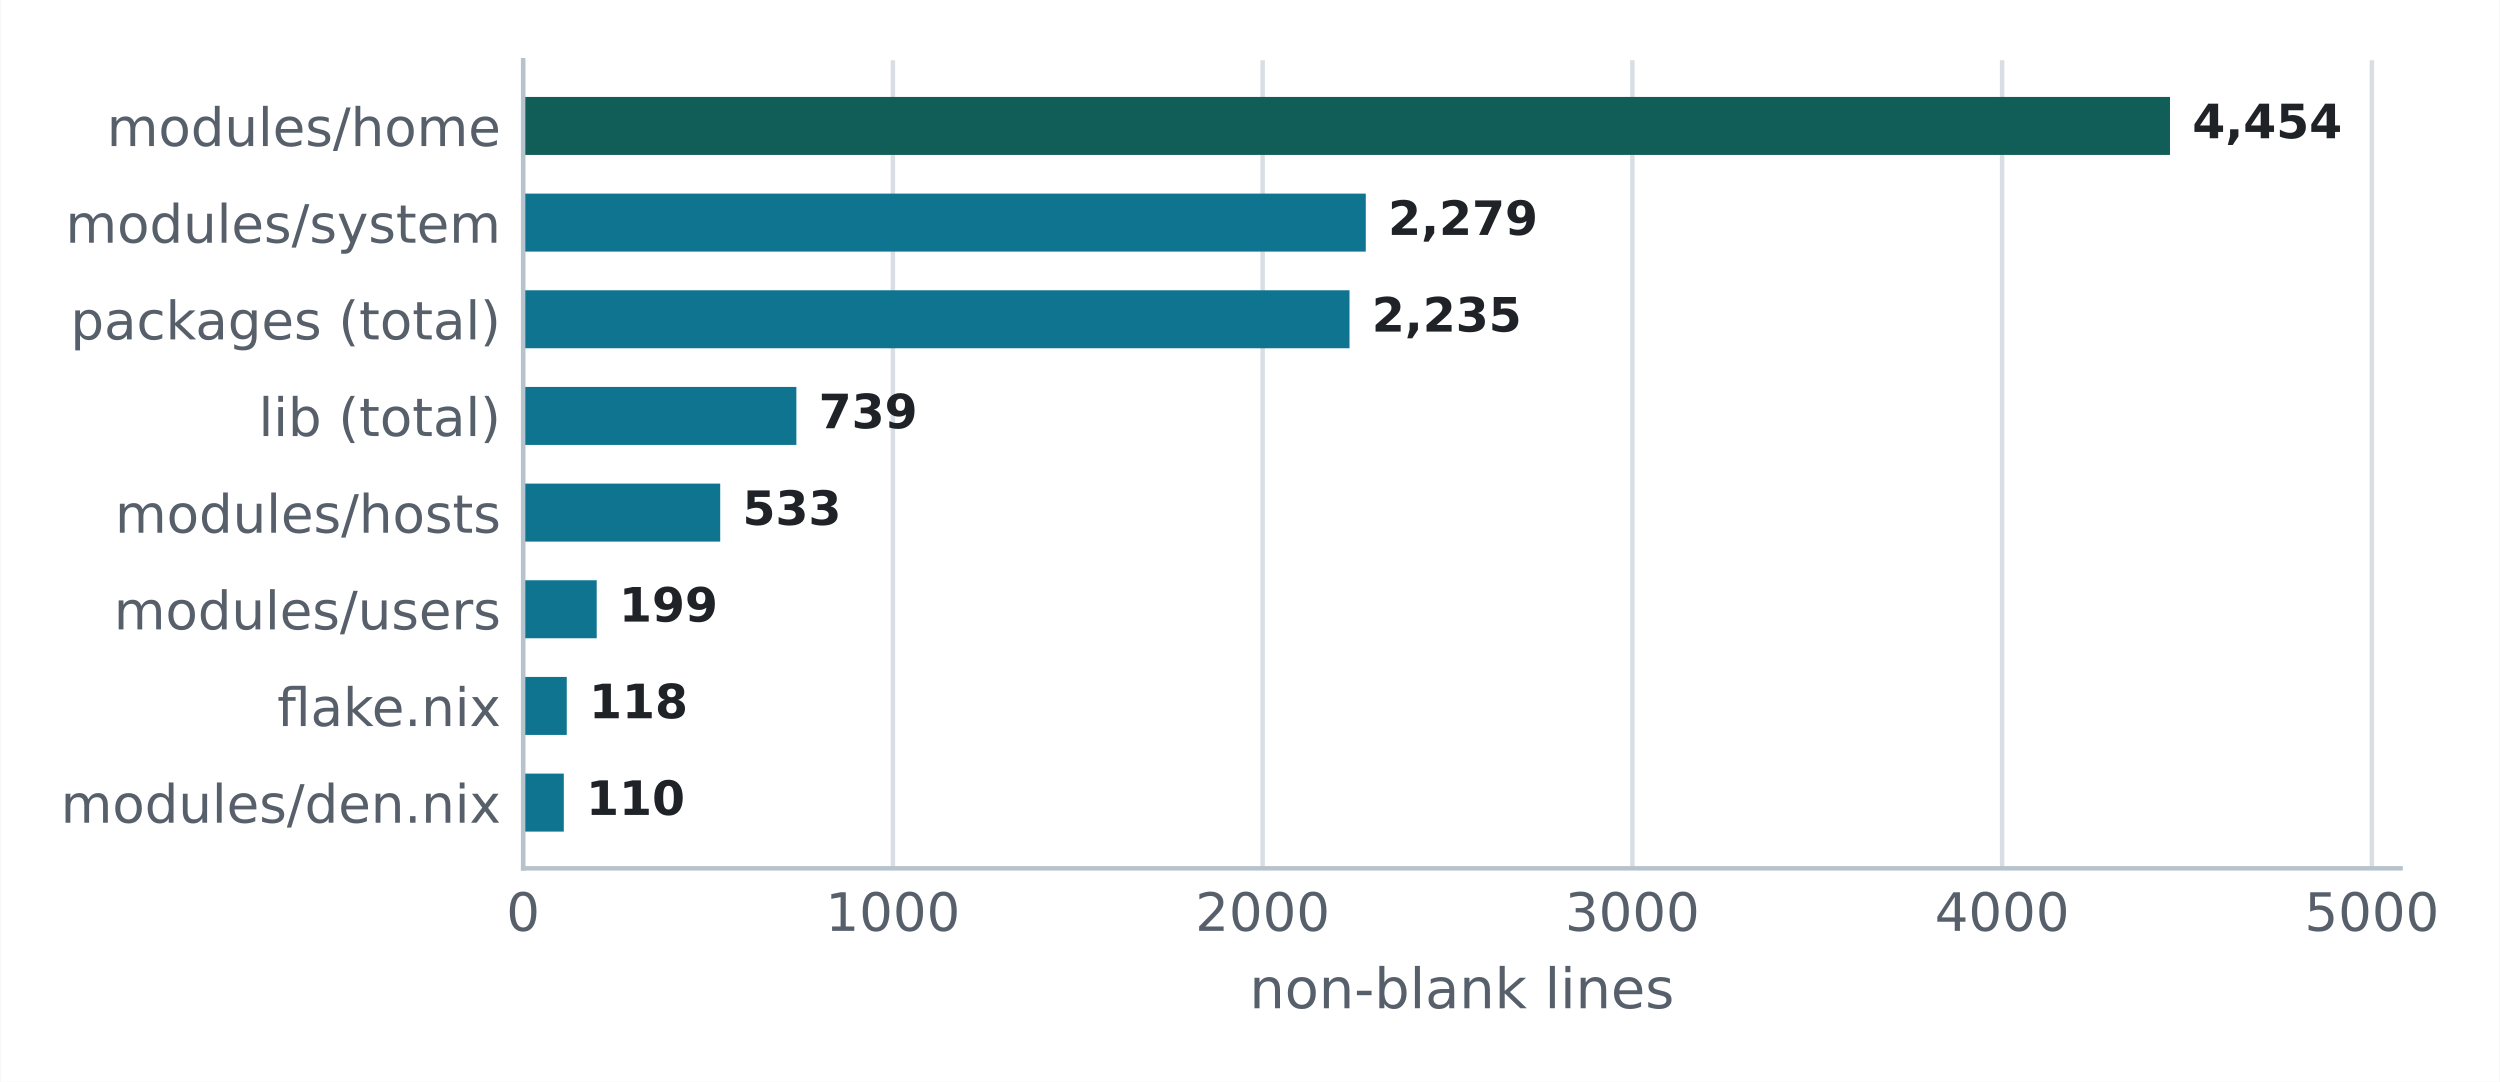
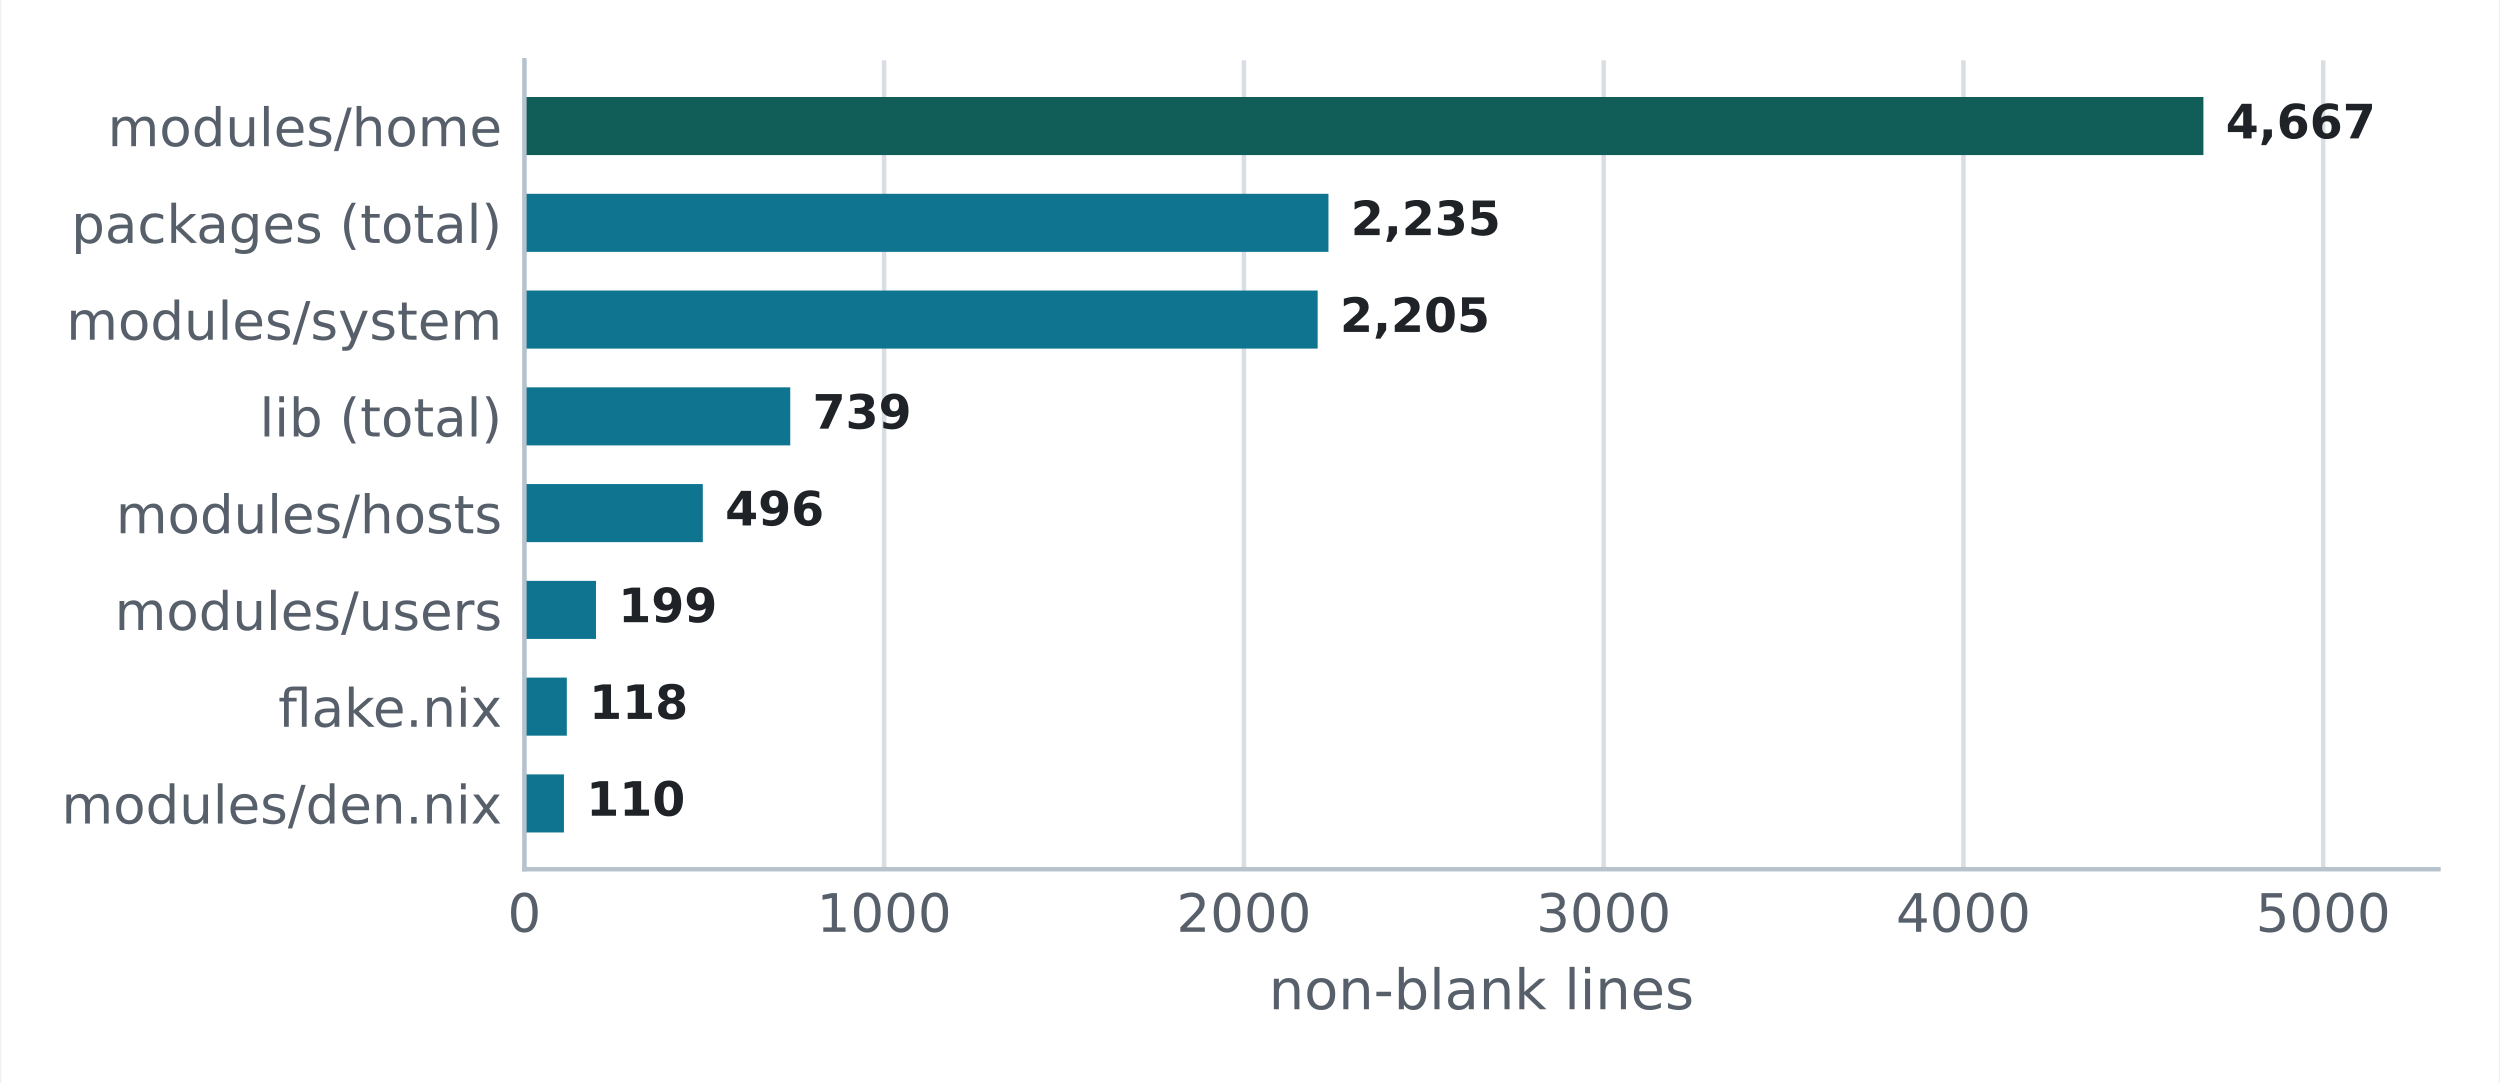
- <svg xmlns="http://www.w3.org/2000/svg" xmlns:xlink="http://www.w3.org/1999/xlink" width="996" height="431" viewBox="0 0 448.3 194.078" version="1.1">
+ <svg xmlns="http://www.w3.org/2000/svg" xmlns:xlink="http://www.w3.org/1999/xlink" width="995" height="431" viewBox="0 0 447.591 194.078" version="1.1">
  <defs>
    <style type="text/css">*{stroke-linejoin: round; stroke-linecap: butt}</style>
  </defs>
  <g id="figure_1">
    <g id="patch_1">
-       <path d="M 0 194.078  L 448.3 194.078  L 448.3 0  L 0 0  z " style="fill: #ffffff" />
+       <path d="M 0 194.078  L 447.591 194.078  L 447.591 0  L 0 0  z " style="fill: #ffffff" />
    </g>
    <g id="axes_1">
      <g id="patch_2">
-         <path d="M 93.751 155.778  L 430.555 155.778  L 430.555 10.8  L 93.751 10.8  z " style="fill: #ffffff" />
+         <path d="M 93.751 155.778  L 436.791 155.778  L 436.791 10.8  L 93.751 10.8  z " style="fill: #ffffff" />
      </g>
      <g id="matplotlib.axis_1">
        <g id="xtick_1">
          <g id="line2d_1">
-             <path d="M 93.751 155.778  L 93.751 10.8  " clip-path="url(#pbe91109428)" style="fill: none; stroke: #d8dee4; stroke-width: 0.8; stroke-linecap: square" />
+             <path d="M 93.751 155.778  L 93.751 10.8  " clip-path="url(#p4f550c6e6d)" style="fill: none; stroke: #d8dee4; stroke-width: 0.8; stroke-linecap: square" />
          </g>
          <g id="line2d_2" />
          <g id="text_1">
            <g style="fill: #57606a" transform="translate(90.72875 166.9954) scale(0.095 -0.095)">
              <defs>
                <path id="DejaVuSans-13" d="M 2034 4250  Q 1547 4250 1301 3770  Q 1056 3291 1056 2328  Q 1056 1369 1301 889  Q 1547 409 2034 409  Q 2525 409 2770 889  Q 3016 1369 3016 2328  Q 3016 3291 2770 3770  Q 2525 4250 2034 4250  z M 2034 4750  Q 2819 4750 3233 4129  Q 3647 3509 3647 2328  Q 3647 1150 3233 529  Q 2819 -91 2034 -91  Q 1250 -91 836 529  Q 422 1150 422 2328  Q 422 3509 836 4129  Q 1250 4750 2034 4750  z " transform="scale(0.015625)" />
              </defs>
              <use xlink:href="#DejaVuSans-13" />
            </g>
          </g>
        </g>
        <g id="xtick_2">
          <g id="line2d_3">
-             <path d="M 160.083 155.778  L 160.083 10.8  " clip-path="url(#pbe91109428)" style="fill: none; stroke: #d8dee4; stroke-width: 0.8; stroke-linecap: square" />
+             <path d="M 158.228 155.778  L 158.228 10.8  " clip-path="url(#p4f550c6e6d)" style="fill: none; stroke: #d8dee4; stroke-width: 0.8; stroke-linecap: square" />
          </g>
          <g id="line2d_4" />
          <g id="text_2">
-             <g style="fill: #57606a" transform="translate(147.9942 166.9954) scale(0.095 -0.095)">
+             <g style="fill: #57606a" transform="translate(146.1388 166.9954) scale(0.095 -0.095)">
              <defs>
                <path id="DejaVuSans-14" d="M 794 531  L 1825 531  L 1825 4091  L 703 3866  L 703 4441  L 1819 4666  L 2450 4666  L 2450 531  L 3481 531  L 3481 0  L 794 0  L 794 531  z " transform="scale(0.015625)" />
              </defs>
              <use xlink:href="#DejaVuSans-14" />
              <use xlink:href="#DejaVuSans-13" transform="translate(63.625 0)" />
              <use xlink:href="#DejaVuSans-13" transform="translate(127.25 0)" />
              <use xlink:href="#DejaVuSans-13" transform="translate(190.875 0)" />
            </g>
          </g>
        </g>
        <g id="xtick_3">
          <g id="line2d_5">
-             <path d="M 226.415 155.778  L 226.415 10.8  " clip-path="url(#pbe91109428)" style="fill: none; stroke: #d8dee4; stroke-width: 0.8; stroke-linecap: square" />
+             <path d="M 222.704 155.778  L 222.704 10.8  " clip-path="url(#p4f550c6e6d)" style="fill: none; stroke: #d8dee4; stroke-width: 0.8; stroke-linecap: square" />
          </g>
          <g id="line2d_6" />
          <g id="text_3">
-             <g style="fill: #57606a" transform="translate(214.3261 166.9954) scale(0.095 -0.095)">
+             <g style="fill: #57606a" transform="translate(210.6154 166.9954) scale(0.095 -0.095)">
              <defs>
                <path id="DejaVuSans-15" d="M 1228 531  L 3431 531  L 3431 0  L 469 0  L 469 531  Q 828 903 1448 1529  Q 2069 2156 2228 2338  Q 2531 2678 2651 2914  Q 2772 3150 2772 3378  Q 2772 3750 2511 3984  Q 2250 4219 1831 4219  Q 1534 4219 1204 4116  Q 875 4013 500 3803  L 500 4441  Q 881 4594 1212 4672  Q 1544 4750 1819 4750  Q 2544 4750 2975 4387  Q 3406 4025 3406 3419  Q 3406 3131 3298 2873  Q 3191 2616 2906 2266  Q 2828 2175 2409 1742  Q 1991 1309 1228 531  z " transform="scale(0.015625)" />
              </defs>
              <use xlink:href="#DejaVuSans-15" />
              <use xlink:href="#DejaVuSans-13" transform="translate(63.625 0)" />
              <use xlink:href="#DejaVuSans-13" transform="translate(127.25 0)" />
              <use xlink:href="#DejaVuSans-13" transform="translate(190.875 0)" />
            </g>
          </g>
        </g>
        <g id="xtick_4">
          <g id="line2d_7">
-             <path d="M 292.747 155.778  L 292.747 10.8  " clip-path="url(#pbe91109428)" style="fill: none; stroke: #d8dee4; stroke-width: 0.8; stroke-linecap: square" />
+             <path d="M 287.181 155.778  L 287.181 10.8  " clip-path="url(#p4f550c6e6d)" style="fill: none; stroke: #d8dee4; stroke-width: 0.8; stroke-linecap: square" />
          </g>
          <g id="line2d_8" />
          <g id="text_4">
-             <g style="fill: #57606a" transform="translate(280.6581 166.9954) scale(0.095 -0.095)">
+             <g style="fill: #57606a" transform="translate(275.092 166.9954) scale(0.095 -0.095)">
              <defs>
                <path id="DejaVuSans-16" d="M 2597 2516  Q 3050 2419 3304 2112  Q 3559 1806 3559 1356  Q 3559 666 3084 287  Q 2609 -91 1734 -91  Q 1441 -91 1130 -33  Q 819 25 488 141  L 488 750  Q 750 597 1062 519  Q 1375 441 1716 441  Q 2309 441 2620 675  Q 2931 909 2931 1356  Q 2931 1769 2642 2001  Q 2353 2234 1838 2234  L 1294 2234  L 1294 2753  L 1863 2753  Q 2328 2753 2575 2939  Q 2822 3125 2822 3475  Q 2822 3834 2567 4026  Q 2313 4219 1838 4219  Q 1578 4219 1281 4162  Q 984 4106 628 3988  L 628 4550  Q 988 4650 1302 4700  Q 1616 4750 1894 4750  Q 2613 4750 3031 4423  Q 3450 4097 3450 3541  Q 3450 3153 3228 2886  Q 3006 2619 2597 2516  z " transform="scale(0.015625)" />
              </defs>
              <use xlink:href="#DejaVuSans-16" />
              <use xlink:href="#DejaVuSans-13" transform="translate(63.625 0)" />
              <use xlink:href="#DejaVuSans-13" transform="translate(127.25 0)" />
              <use xlink:href="#DejaVuSans-13" transform="translate(190.875 0)" />
            </g>
          </g>
        </g>
        <g id="xtick_5">
          <g id="line2d_9">
-             <path d="M 359.079 155.778  L 359.079 10.8  " clip-path="url(#pbe91109428)" style="fill: none; stroke: #d8dee4; stroke-width: 0.8; stroke-linecap: square" />
+             <path d="M 351.657 155.778  L 351.657 10.8  " clip-path="url(#p4f550c6e6d)" style="fill: none; stroke: #d8dee4; stroke-width: 0.8; stroke-linecap: square" />
          </g>
          <g id="line2d_10" />
          <g id="text_5">
-             <g style="fill: #57606a" transform="translate(346.9901 166.9954) scale(0.095 -0.095)">
+             <g style="fill: #57606a" transform="translate(339.5686 166.9954) scale(0.095 -0.095)">
              <defs>
                <path id="DejaVuSans-17" d="M 2419 4116  L 825 1625  L 2419 1625  L 2419 4116  z M 2253 4666  L 3047 4666  L 3047 1625  L 3713 1625  L 3713 1100  L 3047 1100  L 3047 0  L 2419 0  L 2419 1100  L 313 1100  L 313 1709  L 2253 4666  z " transform="scale(0.015625)" />
              </defs>
              <use xlink:href="#DejaVuSans-17" />
              <use xlink:href="#DejaVuSans-13" transform="translate(63.625 0)" />
              <use xlink:href="#DejaVuSans-13" transform="translate(127.25 0)" />
              <use xlink:href="#DejaVuSans-13" transform="translate(190.875 0)" />
            </g>
          </g>
        </g>
        <g id="xtick_6">
          <g id="line2d_11">
-             <path d="M 425.411 155.778  L 425.411 10.8  " clip-path="url(#pbe91109428)" style="fill: none; stroke: #d8dee4; stroke-width: 0.8; stroke-linecap: square" />
+             <path d="M 416.134 155.778  L 416.134 10.8  " clip-path="url(#p4f550c6e6d)" style="fill: none; stroke: #d8dee4; stroke-width: 0.8; stroke-linecap: square" />
          </g>
          <g id="line2d_12" />
          <g id="text_6">
-             <g style="fill: #57606a" transform="translate(413.322 166.9954) scale(0.095 -0.095)">
+             <g style="fill: #57606a" transform="translate(404.0452 166.9954) scale(0.095 -0.095)">
              <defs>
                <path id="DejaVuSans-18" d="M 691 4666  L 3169 4666  L 3169 4134  L 1269 4134  L 1269 2991  Q 1406 3038 1543 3061  Q 1681 3084 1819 3084  Q 2600 3084 3056 2656  Q 3513 2228 3513 1497  Q 3513 744 3044 326  Q 2575 -91 1722 -91  Q 1428 -91 1123 -41  Q 819 9 494 109  L 494 744  Q 775 591 1075 516  Q 1375 441 1709 441  Q 2250 441 2565 725  Q 2881 1009 2881 1497  Q 2881 1984 2565 2268  Q 2250 2553 1709 2553  Q 1456 2553 1204 2497  Q 953 2441 691 2322  L 691 4666  z " transform="scale(0.015625)" />
              </defs>
              <use xlink:href="#DejaVuSans-18" />
              <use xlink:href="#DejaVuSans-13" transform="translate(63.625 0)" />
              <use xlink:href="#DejaVuSans-13" transform="translate(127.25 0)" />
              <use xlink:href="#DejaVuSans-13" transform="translate(190.875 0)" />
            </g>
          </g>
        </g>
        <g id="text_7">
-           <g style="fill: #57606a" transform="translate(224.0438 180.8761) scale(0.1 -0.1)">
+           <g style="fill: #57606a" transform="translate(227.1616 180.8761) scale(0.1 -0.1)">
            <defs>
              <path id="DejaVuSans-51" d="M 3513 2113  L 3513 0  L 2938 0  L 2938 2094  Q 2938 2591 2744 2837  Q 2550 3084 2163 3084  Q 1697 3084 1428 2787  Q 1159 2491 1159 1978  L 1159 0  L 581 0  L 581 3500  L 1159 3500  L 1159 2956  Q 1366 3272 1645 3428  Q 1925 3584 2291 3584  Q 2894 3584 3203 3211  Q 3513 2838 3513 2113  z " transform="scale(0.015625)" />
              <path id="DejaVuSans-52" d="M 1959 3097  Q 1497 3097 1228 2736  Q 959 2375 959 1747  Q 959 1119 1226 758  Q 1494 397 1959 397  Q 2419 397 2687 759  Q 2956 1122 2956 1747  Q 2956 2369 2687 2733  Q 2419 3097 1959 3097  z M 1959 3584  Q 2709 3584 3137 3096  Q 3566 2609 3566 1747  Q 3566 888 3137 398  Q 2709 -91 1959 -91  Q 1206 -91 779 398  Q 353 888 353 1747  Q 353 2609 779 3096  Q 1206 3584 1959 3584  z " transform="scale(0.015625)" />
              <path id="DejaVuSans-10" d="M 313 2009  L 1997 2009  L 1997 1497  L 313 1497  L 313 2009  z " transform="scale(0.015625)" />
              <path id="DejaVuSans-45" d="M 3116 1747  Q 3116 2381 2855 2742  Q 2594 3103 2138 3103  Q 1681 3103 1420 2742  Q 1159 2381 1159 1747  Q 1159 1113 1420 752  Q 1681 391 2138 391  Q 2594 391 2855 752  Q 3116 1113 3116 1747  z M 1159 2969  Q 1341 3281 1617 3432  Q 1894 3584 2278 3584  Q 2916 3584 3314 3078  Q 3713 2572 3713 1747  Q 3713 922 3314 415  Q 2916 -91 2278 -91  Q 1894 -91 1617 61  Q 1341 213 1159 525  L 1159 0  L 581 0  L 581 4863  L 1159 4863  L 1159 2969  z " transform="scale(0.015625)" />
              <path id="DejaVuSans-4f" d="M 603 4863  L 1178 4863  L 1178 0  L 603 0  L 603 4863  z " transform="scale(0.015625)" />
              <path id="DejaVuSans-44" d="M 2194 1759  Q 1497 1759 1228 1600  Q 959 1441 959 1056  Q 959 750 1161 570  Q 1363 391 1709 391  Q 2188 391 2477 730  Q 2766 1069 2766 1631  L 2766 1759  L 2194 1759  z M 3341 1997  L 3341 0  L 2766 0  L 2766 531  Q 2569 213 2275 61  Q 1981 -91 1556 -91  Q 1019 -91 701 211  Q 384 513 384 1019  Q 384 1609 779 1909  Q 1175 2209 1959 2209  L 2766 2209  L 2766 2266  Q 2766 2663 2505 2880  Q 2244 3097 1772 3097  Q 1472 3097 1187 3025  Q 903 2953 641 2809  L 641 3341  Q 956 3463 1253 3523  Q 1550 3584 1831 3584  Q 2591 3584 2966 3190  Q 3341 2797 3341 1997  z " transform="scale(0.015625)" />
              <path id="DejaVuSans-4e" d="M 581 4863  L 1159 4863  L 1159 1991  L 2875 3500  L 3609 3500  L 1753 1863  L 3688 0  L 2938 0  L 1159 1709  L 1159 0  L 581 0  L 581 4863  z " transform="scale(0.015625)" />
              <path id="DejaVuSans-3" transform="scale(0.015625)" />
              <path id="DejaVuSans-4c" d="M 603 3500  L 1178 3500  L 1178 0  L 603 0  L 603 3500  z M 603 4863  L 1178 4863  L 1178 4134  L 603 4134  L 603 4863  z " transform="scale(0.015625)" />
              <path id="DejaVuSans-48" d="M 3597 1894  L 3597 1613  L 953 1613  Q 991 1019 1311 708  Q 1631 397 2203 397  Q 2534 397 2845 478  Q 3156 559 3463 722  L 3463 178  Q 3153 47 2828 -22  Q 2503 -91 2169 -91  Q 1331 -91 842 396  Q 353 884 353 1716  Q 353 2575 817 3079  Q 1281 3584 2069 3584  Q 2775 3584 3186 3129  Q 3597 2675 3597 1894  z M 3022 2063  Q 3016 2534 2758 2815  Q 2500 3097 2075 3097  Q 1594 3097 1305 2825  Q 1016 2553 972 2059  L 3022 2063  z " transform="scale(0.015625)" />
              <path id="DejaVuSans-56" d="M 2834 3397  L 2834 2853  Q 2591 2978 2328 3040  Q 2066 3103 1784 3103  Q 1356 3103 1142 2972  Q 928 2841 928 2578  Q 928 2378 1081 2264  Q 1234 2150 1697 2047  L 1894 2003  Q 2506 1872 2764 1633  Q 3022 1394 3022 966  Q 3022 478 2636 193  Q 2250 -91 1575 -91  Q 1294 -91 989 -36  Q 684 19 347 128  L 347 722  Q 666 556 975 473  Q 1284 391 1588 391  Q 1994 391 2212 530  Q 2431 669 2431 922  Q 2431 1156 2273 1281  Q 2116 1406 1581 1522  L 1381 1569  Q 847 1681 609 1914  Q 372 2147 372 2553  Q 372 3047 722 3315  Q 1072 3584 1716 3584  Q 2034 3584 2315 3537  Q 2597 3491 2834 3397  z " transform="scale(0.015625)" />
            </defs>
            <use xlink:href="#DejaVuSans-51" />
            <use xlink:href="#DejaVuSans-52" transform="translate(63.375 0)" />
            <use xlink:href="#DejaVuSans-51" transform="translate(124.5625 0)" />
            <use xlink:href="#DejaVuSans-10" transform="translate(187.9375 0)" />
            <use xlink:href="#DejaVuSans-45" transform="translate(224.0156 0)" />
            <use xlink:href="#DejaVuSans-4f" transform="translate(287.5 0)" />
            <use xlink:href="#DejaVuSans-44" transform="translate(315.2812 0)" />
            <use xlink:href="#DejaVuSans-51" transform="translate(376.5625 0)" />
            <use xlink:href="#DejaVuSans-4e" transform="translate(439.9375 0)" />
            <use xlink:href="#DejaVuSans-3" transform="translate(497.8438 0)" />
            <use xlink:href="#DejaVuSans-4f" transform="translate(529.625 0)" />
            <use xlink:href="#DejaVuSans-4c" transform="translate(557.4062 0)" />
            <use xlink:href="#DejaVuSans-51" transform="translate(585.1875 0)" />
            <use xlink:href="#DejaVuSans-48" transform="translate(648.5625 0)" />
            <use xlink:href="#DejaVuSans-56" transform="translate(710.0938 0)" />
          </g>
        </g>
      </g>
      <g id="matplotlib.axis_2">
        <g id="ytick_1">
          <g id="line2d_13" />
          <g id="text_8">
            <g style="fill: #57606a" transform="translate(10.8 147.5945) scale(0.095 -0.095)">
              <defs>
                <path id="DejaVuSans-50" d="M 3328 2828  Q 3544 3216 3844 3400  Q 4144 3584 4550 3584  Q 5097 3584 5394 3201  Q 5691 2819 5691 2113  L 5691 0  L 5113 0  L 5113 2094  Q 5113 2597 4934 2840  Q 4756 3084 4391 3084  Q 3944 3084 3684 2787  Q 3425 2491 3425 1978  L 3425 0  L 2847 0  L 2847 2094  Q 2847 2600 2669 2842  Q 2491 3084 2119 3084  Q 1678 3084 1418 2786  Q 1159 2488 1159 1978  L 1159 0  L 581 0  L 581 3500  L 1159 3500  L 1159 2956  Q 1356 3278 1631 3431  Q 1906 3584 2284 3584  Q 2666 3584 2933 3390  Q 3200 3197 3328 2828  z " transform="scale(0.015625)" />
                <path id="DejaVuSans-47" d="M 2906 2969  L 2906 4863  L 3481 4863  L 3481 0  L 2906 0  L 2906 525  Q 2725 213 2448 61  Q 2172 -91 1784 -91  Q 1150 -91 751 415  Q 353 922 353 1747  Q 353 2572 751 3078  Q 1150 3584 1784 3584  Q 2172 3584 2448 3432  Q 2725 3281 2906 2969  z M 947 1747  Q 947 1113 1208 752  Q 1469 391 1925 391  Q 2381 391 2643 752  Q 2906 1113 2906 1747  Q 2906 2381 2643 2742  Q 2381 3103 1925 3103  Q 1469 3103 1208 2742  Q 947 2381 947 1747  z " transform="scale(0.015625)" />
                <path id="DejaVuSans-58" d="M 544 1381  L 544 3500  L 1119 3500  L 1119 1403  Q 1119 906 1312 657  Q 1506 409 1894 409  Q 2359 409 2629 706  Q 2900 1003 2900 1516  L 2900 3500  L 3475 3500  L 3475 0  L 2900 0  L 2900 538  Q 2691 219 2414 64  Q 2138 -91 1772 -91  Q 1169 -91 856 284  Q 544 659 544 1381  z M 1991 3584  L 1991 3584  z " transform="scale(0.015625)" />
                <path id="DejaVuSans-12" d="M 1625 4666  L 2156 4666  L 531 -594  L 0 -594  L 1625 4666  z " transform="scale(0.015625)" />
                <path id="DejaVuSans-11" d="M 684 794  L 1344 794  L 1344 0  L 684 0  L 684 794  z " transform="scale(0.015625)" />
                <path id="DejaVuSans-5b" d="M 3513 3500  L 2247 1797  L 3578 0  L 2900 0  L 1881 1375  L 863 0  L 184 0  L 1544 1831  L 300 3500  L 978 3500  L 1906 2253  L 2834 3500  L 3513 3500  z " transform="scale(0.015625)" />
              </defs>
              <use xlink:href="#DejaVuSans-50" />
              <use xlink:href="#DejaVuSans-52" transform="translate(97.40625 0)" />
              <use xlink:href="#DejaVuSans-47" transform="translate(158.5938 0)" />
              <use xlink:href="#DejaVuSans-58" transform="translate(222.0781 0)" />
              <use xlink:href="#DejaVuSans-4f" transform="translate(285.4531 0)" />
              <use xlink:href="#DejaVuSans-48" transform="translate(313.2344 0)" />
              <use xlink:href="#DejaVuSans-56" transform="translate(374.7656 0)" />
              <use xlink:href="#DejaVuSans-12" transform="translate(426.8594 0)" />
              <use xlink:href="#DejaVuSans-47" transform="translate(460.5469 0)" />
              <use xlink:href="#DejaVuSans-48" transform="translate(524.0312 0)" />
              <use xlink:href="#DejaVuSans-51" transform="translate(585.5625 0)" />
              <use xlink:href="#DejaVuSans-11" transform="translate(648.9375 0)" />
              <use xlink:href="#DejaVuSans-51" transform="translate(680.7188 0)" />
              <use xlink:href="#DejaVuSans-4c" transform="translate(744.0938 0)" />
              <use xlink:href="#DejaVuSans-5b" transform="translate(771.875 0)" />
            </g>
          </g>
        </g>
        <g id="ytick_2">
          <g id="line2d_14" />
          <g id="text_9">
            <g style="fill: #57606a" transform="translate(49.6357 130.2526) scale(0.095 -0.095)">
              <defs>
                <path id="DejaVuSans-13b0" d="M 1831 4863  L 3431 4863  L 3431 0  L 2853 0  L 2853 4384  L 1825 4384  Q 1516 4384 1395 4259  Q 1275 4134 1275 3809  L 1275 3500  L 2222 3500  L 2222 3053  L 1275 3053  L 1275 0  L 697 0  L 697 3053  L 147 3053  L 147 3500  L 697 3500  L 697 3744  Q 697 4328 969 4595  Q 1241 4863 1831 4863  z " transform="scale(0.015625)" />
              </defs>
              <use xlink:href="#DejaVuSans-13b0" />
              <use xlink:href="#DejaVuSans-44" transform="translate(62.98438 0)" />
              <use xlink:href="#DejaVuSans-4e" transform="translate(124.2656 0)" />
              <use xlink:href="#DejaVuSans-48" transform="translate(178.6094 0)" />
              <use xlink:href="#DejaVuSans-11" transform="translate(240.1406 0)" />
              <use xlink:href="#DejaVuSans-51" transform="translate(271.9219 0)" />
              <use xlink:href="#DejaVuSans-4c" transform="translate(335.2969 0)" />
              <use xlink:href="#DejaVuSans-5b" transform="translate(363.0781 0)" />
            </g>
          </g>
        </g>
        <g id="ytick_3">
          <g id="line2d_15" />
          <g id="text_10">
            <g style="fill: #57606a" transform="translate(20.32969 112.9108) scale(0.095 -0.095)">
              <defs>
                <path id="DejaVuSans-55" d="M 2631 2963  Q 2534 3019 2420 3045  Q 2306 3072 2169 3072  Q 1681 3072 1420 2755  Q 1159 2438 1159 1844  L 1159 0  L 581 0  L 581 3500  L 1159 3500  L 1159 2956  Q 1341 3275 1631 3429  Q 1922 3584 2338 3584  Q 2397 3584 2469 3576  Q 2541 3569 2628 3553  L 2631 2963  z " transform="scale(0.015625)" />
              </defs>
              <use xlink:href="#DejaVuSans-50" />
              <use xlink:href="#DejaVuSans-52" transform="translate(97.40625 0)" />
              <use xlink:href="#DejaVuSans-47" transform="translate(158.5938 0)" />
              <use xlink:href="#DejaVuSans-58" transform="translate(222.0781 0)" />
              <use xlink:href="#DejaVuSans-4f" transform="translate(285.4531 0)" />
              <use xlink:href="#DejaVuSans-48" transform="translate(313.2344 0)" />
              <use xlink:href="#DejaVuSans-56" transform="translate(374.7656 0)" />
              <use xlink:href="#DejaVuSans-12" transform="translate(426.8594 0)" />
              <use xlink:href="#DejaVuSans-58" transform="translate(460.5469 0)" />
              <use xlink:href="#DejaVuSans-56" transform="translate(523.9219 0)" />
              <use xlink:href="#DejaVuSans-48" transform="translate(576.0156 0)" />
              <use xlink:href="#DejaVuSans-55" transform="translate(637.5469 0)" />
              <use xlink:href="#DejaVuSans-56" transform="translate(678.6562 0)" />
            </g>
          </g>
        </g>
        <g id="ytick_4">
          <g id="line2d_16" />
          <g id="text_11">
            <g style="fill: #57606a" transform="translate(20.54344 95.569) scale(0.095 -0.095)">
              <defs>
                <path id="DejaVuSans-4b" d="M 3513 2113  L 3513 0  L 2938 0  L 2938 2094  Q 2938 2591 2744 2837  Q 2550 3084 2163 3084  Q 1697 3084 1428 2787  Q 1159 2491 1159 1978  L 1159 0  L 581 0  L 581 4863  L 1159 4863  L 1159 2956  Q 1366 3272 1645 3428  Q 1925 3584 2291 3584  Q 2894 3584 3203 3211  Q 3513 2838 3513 2113  z " transform="scale(0.015625)" />
                <path id="DejaVuSans-57" d="M 1172 4494  L 1172 3500  L 2356 3500  L 2356 3053  L 1172 3053  L 1172 1153  Q 1172 725 1289 603  Q 1406 481 1766 481  L 2356 481  L 2356 0  L 1766 0  Q 1100 0 847 248  Q 594 497 594 1153  L 594 3053  L 172 3053  L 172 3500  L 594 3500  L 594 4494  L 1172 4494  z " transform="scale(0.015625)" />
              </defs>
              <use xlink:href="#DejaVuSans-50" />
              <use xlink:href="#DejaVuSans-52" transform="translate(97.40625 0)" />
              <use xlink:href="#DejaVuSans-47" transform="translate(158.5938 0)" />
              <use xlink:href="#DejaVuSans-58" transform="translate(222.0781 0)" />
              <use xlink:href="#DejaVuSans-4f" transform="translate(285.4531 0)" />
              <use xlink:href="#DejaVuSans-48" transform="translate(313.2344 0)" />
              <use xlink:href="#DejaVuSans-56" transform="translate(374.7656 0)" />
              <use xlink:href="#DejaVuSans-12" transform="translate(426.8594 0)" />
              <use xlink:href="#DejaVuSans-4b" transform="translate(460.5469 0)" />
              <use xlink:href="#DejaVuSans-52" transform="translate(523.9219 0)" />
              <use xlink:href="#DejaVuSans-56" transform="translate(585.1094 0)" />
              <use xlink:href="#DejaVuSans-57" transform="translate(637.2031 0)" />
              <use xlink:href="#DejaVuSans-56" transform="translate(676.4062 0)" />
            </g>
          </g>
        </g>
        <g id="ytick_5">
          <g id="line2d_17" />
          <g id="text_12">
            <g style="fill: #57606a" transform="translate(46.28695 78.22717) scale(0.095 -0.095)">
              <defs>
                <path id="DejaVuSans-b" d="M 1984 4856  Q 1566 4138 1362 3434  Q 1159 2731 1159 2009  Q 1159 1288 1364 580  Q 1569 -128 1984 -844  L 1484 -844  Q 1016 -109 783 600  Q 550 1309 550 2009  Q 550 2706 781 3412  Q 1013 4119 1484 4856  L 1984 4856  z " transform="scale(0.015625)" />
                <path id="DejaVuSans-c" d="M 513 4856  L 1013 4856  Q 1481 4119 1714 3412  Q 1947 2706 1947 2009  Q 1947 1309 1714 600  Q 1481 -109 1013 -844  L 513 -844  Q 928 -128 1133 580  Q 1338 1288 1338 2009  Q 1338 2731 1133 3434  Q 928 4138 513 4856  z " transform="scale(0.015625)" />
              </defs>
              <use xlink:href="#DejaVuSans-4f" />
              <use xlink:href="#DejaVuSans-4c" transform="translate(27.78125 0)" />
              <use xlink:href="#DejaVuSans-45" transform="translate(55.5625 0)" />
              <use xlink:href="#DejaVuSans-3" transform="translate(119.0469 0)" />
              <use xlink:href="#DejaVuSans-b" transform="translate(150.8281 0)" />
              <use xlink:href="#DejaVuSans-57" transform="translate(189.8438 0)" />
              <use xlink:href="#DejaVuSans-52" transform="translate(229.0469 0)" />
              <use xlink:href="#DejaVuSans-57" transform="translate(290.2344 0)" />
              <use xlink:href="#DejaVuSans-44" transform="translate(329.4375 0)" />
              <use xlink:href="#DejaVuSans-4f" transform="translate(390.7188 0)" />
              <use xlink:href="#DejaVuSans-c" transform="translate(418.5 0)" />
            </g>
          </g>
        </g>
        <g id="ytick_6">
          <g id="line2d_18" />
          <g id="text_13">
-             <g style="fill: #57606a" transform="translate(12.5382 60.88535) scale(0.095 -0.095)">
+             <g style="fill: #57606a" transform="translate(11.655 60.88535) scale(0.095 -0.095)">
+               <defs>
+                 <path id="DejaVuSans-5c" d="M 2059 -325  Q 1816 -950 1584 -1140  Q 1353 -1331 966 -1331  L 506 -1331  L 506 -850  L 844 -850  Q 1081 -850 1212 -737  Q 1344 -625 1503 -206  L 1606 56  L 191 3500  L 800 3500  L 1894 763  L 2988 3500  L 3597 3500  L 2059 -325  z " transform="scale(0.015625)" />
+               </defs>
+               <use xlink:href="#DejaVuSans-50" />
+               <use xlink:href="#DejaVuSans-52" transform="translate(97.40625 0)" />
+               <use xlink:href="#DejaVuSans-47" transform="translate(158.5938 0)" />
+               <use xlink:href="#DejaVuSans-58" transform="translate(222.0781 0)" />
+               <use xlink:href="#DejaVuSans-4f" transform="translate(285.4531 0)" />
+               <use xlink:href="#DejaVuSans-48" transform="translate(313.2344 0)" />
+               <use xlink:href="#DejaVuSans-56" transform="translate(374.7656 0)" />
+               <use xlink:href="#DejaVuSans-12" transform="translate(426.8594 0)" />
+               <use xlink:href="#DejaVuSans-56" transform="translate(460.5469 0)" />
+               <use xlink:href="#DejaVuSans-5c" transform="translate(512.6406 0)" />
+               <use xlink:href="#DejaVuSans-56" transform="translate(571.8281 0)" />
+               <use xlink:href="#DejaVuSans-57" transform="translate(623.9219 0)" />
+               <use xlink:href="#DejaVuSans-48" transform="translate(663.125 0)" />
+               <use xlink:href="#DejaVuSans-50" transform="translate(724.6562 0)" />
+             </g>
+           </g>
+         </g>
+         <g id="ytick_7">
+           <g id="line2d_19" />
+           <g id="text_14">
+             <g style="fill: #57606a" transform="translate(12.5382 43.54352) scale(0.095 -0.095)">
              <defs>
                <path id="DejaVuSans-53" d="M 1159 525  L 1159 -1331  L 581 -1331  L 581 3500  L 1159 3500  L 1159 2969  Q 1341 3281 1617 3432  Q 1894 3584 2278 3584  Q 2916 3584 3314 3078  Q 3713 2572 3713 1747  Q 3713 922 3314 415  Q 2916 -91 2278 -91  Q 1894 -91 1617 61  Q 1341 213 1159 525  z M 3116 1747  Q 3116 2381 2855 2742  Q 2594 3103 2138 3103  Q 1681 3103 1420 2742  Q 1159 2381 1159 1747  Q 1159 1113 1420 752  Q 1681 391 2138 391  Q 2594 391 2855 752  Q 3116 1113 3116 1747  z " transform="scale(0.015625)" />
                <path id="DejaVuSans-46" d="M 3122 3366  L 3122 2828  Q 2878 2963 2633 3030  Q 2388 3097 2138 3097  Q 1578 3097 1268 2742  Q 959 2388 959 1747  Q 959 1106 1268 751  Q 1578 397 2138 397  Q 2388 397 2633 464  Q 2878 531 3122 666  L 3122 134  Q 2881 22 2623 -34  Q 2366 -91 2075 -91  Q 1284 -91 818 406  Q 353 903 353 1747  Q 353 2603 823 3093  Q 1294 3584 2113 3584  Q 2378 3584 2631 3529  Q 2884 3475 3122 3366  z " transform="scale(0.015625)" />
                <path id="DejaVuSans-4a" d="M 2906 1791  Q 2906 2416 2648 2759  Q 2391 3103 1925 3103  Q 1463 3103 1205 2759  Q 947 2416 947 1791  Q 947 1169 1205 825  Q 1463 481 1925 481  Q 2391 481 2648 825  Q 2906 1169 2906 1791  z M 3481 434  Q 3481 -459 3084 -895  Q 2688 -1331 1869 -1331  Q 1566 -1331 1297 -1286  Q 1028 -1241 775 -1147  L 775 -588  Q 1028 -725 1275 -790  Q 1522 -856 1778 -856  Q 2344 -856 2625 -561  Q 2906 -266 2906 331  L 2906 616  Q 2728 306 2450 153  Q 2172 0 1784 0  Q 1141 0 747 490  Q 353 981 353 1791  Q 353 2603 747 3093  Q 1141 3584 1784 3584  Q 2172 3584 2450 3431  Q 2728 3278 2906 2969  L 2906 3500  L 3481 3500  L 3481 434  z " transform="scale(0.015625)" />
              </defs>
              <use xlink:href="#DejaVuSans-53" />
              <use xlink:href="#DejaVuSans-44" transform="translate(63.48438 0)" />
              <use xlink:href="#DejaVuSans-46" transform="translate(124.7656 0)" />
              <use xlink:href="#DejaVuSans-4e" transform="translate(179.75 0)" />
              <use xlink:href="#DejaVuSans-44" transform="translate(235.9062 0)" />
              <use xlink:href="#DejaVuSans-4a" transform="translate(297.1875 0)" />
              <use xlink:href="#DejaVuSans-48" transform="translate(360.6719 0)" />
              <use xlink:href="#DejaVuSans-56" transform="translate(422.2031 0)" />
              <use xlink:href="#DejaVuSans-3" transform="translate(474.2969 0)" />
              <use xlink:href="#DejaVuSans-b" transform="translate(506.0781 0)" />
              <use xlink:href="#DejaVuSans-57" transform="translate(545.0938 0)" />
              <use xlink:href="#DejaVuSans-52" transform="translate(584.2969 0)" />
              <use xlink:href="#DejaVuSans-57" transform="translate(645.4844 0)" />
              <use xlink:href="#DejaVuSans-44" transform="translate(684.6875 0)" />
              <use xlink:href="#DejaVuSans-4f" transform="translate(745.9688 0)" />
              <use xlink:href="#DejaVuSans-c" transform="translate(773.75 0)" />
            </g>
          </g>
        </g>
-         <g id="ytick_7">
-           <g id="line2d_19" />
-           <g id="text_14">
-             <g style="fill: #57606a" transform="translate(11.655 43.54352) scale(0.095 -0.095)">
-               <defs>
-                 <path id="DejaVuSans-5c" d="M 2059 -325  Q 1816 -950 1584 -1140  Q 1353 -1331 966 -1331  L 506 -1331  L 506 -850  L 844 -850  Q 1081 -850 1212 -737  Q 1344 -625 1503 -206  L 1606 56  L 191 3500  L 800 3500  L 1894 763  L 2988 3500  L 3597 3500  L 2059 -325  z " transform="scale(0.015625)" />
-               </defs>
-               <use xlink:href="#DejaVuSans-50" />
-               <use xlink:href="#DejaVuSans-52" transform="translate(97.40625 0)" />
-               <use xlink:href="#DejaVuSans-47" transform="translate(158.5938 0)" />
-               <use xlink:href="#DejaVuSans-58" transform="translate(222.0781 0)" />
-               <use xlink:href="#DejaVuSans-4f" transform="translate(285.4531 0)" />
-               <use xlink:href="#DejaVuSans-48" transform="translate(313.2344 0)" />
-               <use xlink:href="#DejaVuSans-56" transform="translate(374.7656 0)" />
-               <use xlink:href="#DejaVuSans-12" transform="translate(426.8594 0)" />
-               <use xlink:href="#DejaVuSans-56" transform="translate(460.5469 0)" />
-               <use xlink:href="#DejaVuSans-5c" transform="translate(512.6406 0)" />
-               <use xlink:href="#DejaVuSans-56" transform="translate(571.8281 0)" />
-               <use xlink:href="#DejaVuSans-57" transform="translate(623.9219 0)" />
-               <use xlink:href="#DejaVuSans-48" transform="translate(663.125 0)" />
-               <use xlink:href="#DejaVuSans-50" transform="translate(724.6562 0)" />
-             </g>
-           </g>
-         </g>
        <g id="ytick_8">
          <g id="line2d_20" />
          <g id="text_15">
            <g style="fill: #57606a" transform="translate(19.06648 26.2017) scale(0.095 -0.095)">
              <use xlink:href="#DejaVuSans-50" />
              <use xlink:href="#DejaVuSans-52" transform="translate(97.40625 0)" />
              <use xlink:href="#DejaVuSans-47" transform="translate(158.5938 0)" />
              <use xlink:href="#DejaVuSans-58" transform="translate(222.0781 0)" />
              <use xlink:href="#DejaVuSans-4f" transform="translate(285.4531 0)" />
              <use xlink:href="#DejaVuSans-48" transform="translate(313.2344 0)" />
              <use xlink:href="#DejaVuSans-56" transform="translate(374.7656 0)" />
              <use xlink:href="#DejaVuSans-12" transform="translate(426.8594 0)" />
              <use xlink:href="#DejaVuSans-4b" transform="translate(460.5469 0)" />
              <use xlink:href="#DejaVuSans-52" transform="translate(523.9219 0)" />
              <use xlink:href="#DejaVuSans-50" transform="translate(585.1094 0)" />
              <use xlink:href="#DejaVuSans-48" transform="translate(682.5156 0)" />
            </g>
          </g>
        </g>
      </g>
      <g id="patch_3">
-         <path d="M 93.751 149.188  L 101.047 149.188  L 101.047 138.783  L 93.751 138.783  z " clip-path="url(#pbe91109428)" style="fill: #0e7490" />
+         <path d="M 93.751 149.188  L 100.843 149.188  L 100.843 138.783  L 93.751 138.783  z " clip-path="url(#p4f550c6e6d)" style="fill: #0e7490" />
      </g>
      <g id="patch_4">
-         <path d="M 93.751 131.846  L 101.578 131.846  L 101.578 121.441  L 93.751 121.441  z " clip-path="url(#pbe91109428)" style="fill: #0e7490" />
+         <path d="M 93.751 131.846  L 101.359 131.846  L 101.359 121.441  L 93.751 121.441  z " clip-path="url(#p4f550c6e6d)" style="fill: #0e7490" />
      </g>
      <g id="patch_5">
-         <path d="M 93.751 114.504  L 106.951 114.504  L 106.951 104.099  L 93.751 104.099  z " clip-path="url(#pbe91109428)" style="fill: #0e7490" />
+         <path d="M 93.751 114.504  L 106.582 114.504  L 106.582 104.099  L 93.751 104.099  z " clip-path="url(#p4f550c6e6d)" style="fill: #0e7490" />
      </g>
      <g id="patch_6">
-         <path d="M 93.751 97.162  L 129.106 97.162  L 129.106 86.757  L 93.751 86.757  z " clip-path="url(#pbe91109428)" style="fill: #0e7490" />
+         <path d="M 93.751 97.162  L 125.731 97.162  L 125.731 86.757  L 93.751 86.757  z " clip-path="url(#p4f550c6e6d)" style="fill: #0e7490" />
      </g>
      <g id="patch_7">
-         <path d="M 93.751 79.82  L 142.77 79.82  L 142.77 69.415  L 93.751 69.415  z " clip-path="url(#pbe91109428)" style="fill: #0e7490" />
+         <path d="M 93.751 79.82  L 141.399 79.82  L 141.399 69.415  L 93.751 69.415  z " clip-path="url(#p4f550c6e6d)" style="fill: #0e7490" />
      </g>
      <g id="patch_8">
-         <path d="M 93.751 62.479  L 242.003 62.479  L 242.003 52.074  L 93.751 52.074  z " clip-path="url(#pbe91109428)" style="fill: #0e7490" />
+         <path d="M 93.751 62.479  L 235.922 62.479  L 235.922 52.074  L 93.751 52.074  z " clip-path="url(#p4f550c6e6d)" style="fill: #0e7490" />
      </g>
      <g id="patch_9">
-         <path d="M 93.751 45.137  L 244.921 45.137  L 244.921 34.732  L 93.751 34.732  z " clip-path="url(#pbe91109428)" style="fill: #0e7490" />
+         <path d="M 93.751 45.137  L 237.856 45.137  L 237.856 34.732  L 93.751 34.732  z " clip-path="url(#p4f550c6e6d)" style="fill: #0e7490" />
      </g>
      <g id="patch_10">
-         <path d="M 93.751 27.795  L 389.194 27.795  L 389.194 17.39  L 93.751 17.39  z " clip-path="url(#pbe91109428)" style="fill: #115e59" />
+         <path d="M 93.751 27.795  L 394.663 27.795  L 394.663 17.39  L 93.751 17.39  z " clip-path="url(#p4f550c6e6d)" style="fill: #115e59" />
      </g>
      <g id="patch_11">
        <path d="M 93.751 155.778  L 93.751 10.8  " style="fill: none; stroke: #b6c2cc; stroke-width: 0.8; stroke-linejoin: miter; stroke-linecap: square" />
      </g>
      <g id="patch_12">
-         <path d="M 93.751 155.778  L 430.555 155.778  " style="fill: none; stroke: #b6c2cc; stroke-width: 0.8; stroke-linejoin: miter; stroke-linecap: square" />
+         <path d="M 93.751 155.778  L 436.791 155.778  " style="fill: none; stroke: #b6c2cc; stroke-width: 0.8; stroke-linejoin: miter; stroke-linecap: square" />
      </g>
      <g id="text_16">
-         <g style="fill: #1f2328" transform="translate(105.0475 146.1932) scale(0.085 -0.085)">
+         <g style="fill: #1f2328" transform="translate(104.8434 146.1932) scale(0.085 -0.085)">
          <defs>
            <path id="DejaVuSans-Bold-14" d="M 750 831  L 1813 831  L 1813 3847  L 722 3622  L 722 4441  L 1806 4666  L 2950 4666  L 2950 831  L 4013 831  L 4013 0  L 750 0  L 750 831  z " transform="scale(0.015625)" />
            <path id="DejaVuSans-Bold-13" d="M 2944 2338  Q 2944 3213 2780 3570  Q 2616 3928 2228 3928  Q 1841 3928 1675 3570  Q 1509 3213 1509 2338  Q 1509 1453 1675 1090  Q 1841 728 2228 728  Q 2613 728 2778 1090  Q 2944 1453 2944 2338  z M 4147 2328  Q 4147 1169 3647 539  Q 3147 -91 2228 -91  Q 1306 -91 806 539  Q 306 1169 306 2328  Q 306 3491 806 4120  Q 1306 4750 2228 4750  Q 3147 4750 3647 4120  Q 4147 3491 4147 2328  z " transform="scale(0.015625)" />
          </defs>
          <use xlink:href="#DejaVuSans-Bold-14" />
          <use xlink:href="#DejaVuSans-Bold-14" transform="translate(69.57812 0)" />
          <use xlink:href="#DejaVuSans-Bold-13" transform="translate(139.1562 0)" />
        </g>
      </g>
      <g id="text_17">
-         <g style="fill: #1f2328" transform="translate(105.5781 128.8514) scale(0.085 -0.085)">
+         <g style="fill: #1f2328" transform="translate(105.3592 128.8514) scale(0.085 -0.085)">
          <defs>
            <path id="DejaVuSans-Bold-1b" d="M 2228 2088  Q 1891 2088 1709 1903  Q 1528 1719 1528 1375  Q 1528 1031 1709 848  Q 1891 666 2228 666  Q 2563 666 2741 848  Q 2919 1031 2919 1375  Q 2919 1722 2741 1905  Q 2563 2088 2228 2088  z M 1350 2484  Q 925 2613 709 2878  Q 494 3144 494 3541  Q 494 4131 934 4440  Q 1375 4750 2228 4750  Q 3075 4750 3515 4442  Q 3956 4134 3956 3541  Q 3956 3144 3739 2878  Q 3522 2613 3097 2484  Q 3572 2353 3814 2058  Q 4056 1763 4056 1313  Q 4056 619 3595 264  Q 3134 -91 2228 -91  Q 1319 -91 855 264  Q 391 619 391 1313  Q 391 1763 633 2058  Q 875 2353 1350 2484  z M 1631 3419  Q 1631 3141 1786 2991  Q 1941 2841 2228 2841  Q 2509 2841 2662 2991  Q 2816 3141 2816 3419  Q 2816 3697 2662 3845  Q 2509 3994 2228 3994  Q 1941 3994 1786 3844  Q 1631 3694 1631 3419  z " transform="scale(0.015625)" />
          </defs>
          <use xlink:href="#DejaVuSans-Bold-14" />
          <use xlink:href="#DejaVuSans-Bold-14" transform="translate(69.57812 0)" />
          <use xlink:href="#DejaVuSans-Bold-1b" transform="translate(139.1562 0)" />
        </g>
      </g>
      <g id="text_18">
-         <g style="fill: #1f2328" transform="translate(110.951 111.5096) scale(0.085 -0.085)">
+         <g style="fill: #1f2328" transform="translate(110.5818 111.5096) scale(0.085 -0.085)">
          <defs>
            <path id="DejaVuSans-Bold-1c" d="M 641 103  L 641 966  Q 928 831 1190 764  Q 1453 697 1709 697  Q 2247 697 2547 995  Q 2847 1294 2900 1881  Q 2688 1725 2447 1647  Q 2206 1569 1925 1569  Q 1209 1569 770 1986  Q 331 2403 331 3084  Q 331 3838 820 4291  Q 1309 4744 2131 4744  Q 3044 4744 3544 4128  Q 4044 3513 4044 2388  Q 4044 1231 3459 570  Q 2875 -91 1856 -91  Q 1528 -91 1228 -42  Q 928 6 641 103  z M 2125 2350  Q 2441 2350 2600 2554  Q 2759 2759 2759 3169  Q 2759 3575 2600 3781  Q 2441 3988 2125 3988  Q 1809 3988 1650 3781  Q 1491 3575 1491 3169  Q 1491 2759 1650 2554  Q 1809 2350 2125 2350  z " transform="scale(0.015625)" />
          </defs>
          <use xlink:href="#DejaVuSans-Bold-14" />
          <use xlink:href="#DejaVuSans-Bold-1c" transform="translate(69.57812 0)" />
          <use xlink:href="#DejaVuSans-Bold-1c" transform="translate(139.1562 0)" />
        </g>
      </g>
      <g id="text_19">
-         <g style="fill: #1f2328" transform="translate(133.1059 94.16775) scale(0.085 -0.085)">
-           <defs>
-             <path id="DejaVuSans-Bold-18" d="M 678 4666  L 3669 4666  L 3669 3781  L 1638 3781  L 1638 3059  Q 1775 3097 1914 3117  Q 2053 3138 2203 3138  Q 3056 3138 3531 2711  Q 4006 2284 4006 1522  Q 4006 766 3489 337  Q 2972 -91 2053 -91  Q 1656 -91 1267 -14  Q 878 63 494 219  L 494 1166  Q 875 947 1217 837  Q 1559 728 1863 728  Q 2300 728 2551 942  Q 2803 1156 2803 1522  Q 2803 1891 2551 2103  Q 2300 2316 1863 2316  Q 1603 2316 1309 2248  Q 1016 2181 678 2041  L 678 4666  z " transform="scale(0.015625)" />
+         <g style="fill: #1f2328" transform="translate(129.7313 94.16775) scale(0.085 -0.085)">
+           <defs>
+             <path id="DejaVuSans-Bold-17" d="M 2356 3675  L 1038 1722  L 2356 1722  L 2356 3675  z M 2156 4666  L 3494 4666  L 3494 1722  L 4159 1722  L 4159 850  L 3494 850  L 3494 0  L 2356 0  L 2356 850  L 288 850  L 288 1881  L 2156 4666  z " transform="scale(0.015625)" />
+             <path id="DejaVuSans-Bold-19" d="M 2316 2303  Q 2000 2303 1842 2098  Q 1684 1894 1684 1484  Q 1684 1075 1842 870  Q 2000 666 2316 666  Q 2634 666 2792 870  Q 2950 1075 2950 1484  Q 2950 1894 2792 2098  Q 2634 2303 2316 2303  z M 3803 4544  L 3803 3681  Q 3506 3822 3243 3889  Q 2981 3956 2731 3956  Q 2194 3956 1894 3657  Q 1594 3359 1544 2772  Q 1750 2925 1990 3001  Q 2231 3078 2516 3078  Q 3231 3078 3670 2659  Q 4109 2241 4109 1563  Q 4109 813 3618 361  Q 3128 -91 2303 -91  Q 1394 -91 895 523  Q 397 1138 397 2266  Q 397 3422 980 4083  Q 1563 4744 2578 4744  Q 2900 4744 3203 4694  Q 3506 4644 3803 4544  z " transform="scale(0.015625)" />
+           </defs>
+           <use xlink:href="#DejaVuSans-Bold-17" />
+           <use xlink:href="#DejaVuSans-Bold-1c" transform="translate(69.57812 0)" />
+           <use xlink:href="#DejaVuSans-Bold-19" transform="translate(139.1562 0)" />
+         </g>
+       </g>
+       <g id="text_20">
+         <g style="fill: #1f2328" transform="translate(145.3991 76.82592) scale(0.085 -0.085)">
+           <defs>
+             <path id="DejaVuSans-Bold-1a" d="M 428 4666  L 3944 4666  L 3944 3988  L 2125 0  L 953 0  L 2675 3781  L 428 3781  L 428 4666  z " transform="scale(0.015625)" />
            <path id="DejaVuSans-Bold-16" d="M 2981 2516  Q 3453 2394 3698 2092  Q 3944 1791 3944 1325  Q 3944 631 3412 270  Q 2881 -91 1863 -91  Q 1503 -91 1142 -33  Q 781 25 428 141  L 428 1069  Q 766 900 1098 814  Q 1431 728 1753 728  Q 2231 728 2486 893  Q 2741 1059 2741 1369  Q 2741 1688 2480 1852  Q 2219 2016 1709 2016  L 1228 2016  L 1228 2791  L 1734 2791  Q 2188 2791 2409 2933  Q 2631 3075 2631 3366  Q 2631 3634 2415 3781  Q 2200 3928 1806 3928  Q 1516 3928 1219 3862  Q 922 3797 628 3669  L 628 4550  Q 984 4650 1334 4700  Q 1684 4750 2022 4750  Q 2931 4750 3382 4451  Q 3834 4153 3834 3553  Q 3834 3144 3618 2883  Q 3403 2622 2981 2516  z " transform="scale(0.015625)" />
-           </defs>
-           <use xlink:href="#DejaVuSans-Bold-18" />
-           <use xlink:href="#DejaVuSans-Bold-16" transform="translate(69.57812 0)" />
-           <use xlink:href="#DejaVuSans-Bold-16" transform="translate(139.1562 0)" />
-         </g>
-       </g>
-       <g id="text_20">
-         <g style="fill: #1f2328" transform="translate(146.7703 76.82592) scale(0.085 -0.085)">
-           <defs>
-             <path id="DejaVuSans-Bold-1a" d="M 428 4666  L 3944 4666  L 3944 3988  L 2125 0  L 953 0  L 2675 3781  L 428 3781  L 428 4666  z " transform="scale(0.015625)" />
          </defs>
          <use xlink:href="#DejaVuSans-Bold-1a" />
          <use xlink:href="#DejaVuSans-Bold-16" transform="translate(69.57812 0)" />
          <use xlink:href="#DejaVuSans-Bold-1c" transform="translate(139.1562 0)" />
        </g>
      </g>
      <g id="text_21">
-         <g style="fill: #1f2328" transform="translate(246.0029 59.4841) scale(0.085 -0.085)">
+         <g style="fill: #1f2328" transform="translate(239.9218 59.4841) scale(0.085 -0.085)">
          <defs>
            <path id="DejaVuSans-Bold-15" d="M 1844 884  L 3897 884  L 3897 0  L 506 0  L 506 884  L 2209 2388  Q 2438 2594 2547 2791  Q 2656 2988 2656 3200  Q 2656 3528 2436 3728  Q 2216 3928 1850 3928  Q 1569 3928 1234 3808  Q 900 3688 519 3450  L 519 4475  Q 925 4609 1322 4679  Q 1719 4750 2100 4750  Q 2938 4750 3402 4381  Q 3866 4013 3866 3353  Q 3866 2972 3669 2642  Q 3472 2313 2841 1759  L 1844 884  z " transform="scale(0.015625)" />
            <path id="DejaVuSans-Bold-f" d="M 653 1209  L 1778 1209  L 1778 256  L 1006 -909  L 341 -909  L 653 256  L 653 1209  z " transform="scale(0.015625)" />
-           </defs>
+             <path id="DejaVuSans-Bold-18" d="M 678 4666  L 3669 4666  L 3669 3781  L 1638 3781  L 1638 3059  Q 1775 3097 1914 3117  Q 2053 3138 2203 3138  Q 3056 3138 3531 2711  Q 4006 2284 4006 1522  Q 4006 766 3489 337  Q 2972 -91 2053 -91  Q 1656 -91 1267 -14  Q 878 63 494 219  L 494 1166  Q 875 947 1217 837  Q 1559 728 1863 728  Q 2300 728 2551 942  Q 2803 1156 2803 1522  Q 2803 1891 2551 2103  Q 2300 2316 1863 2316  Q 1603 2316 1309 2248  Q 1016 2181 678 2041  L 678 4666  z " transform="scale(0.015625)" />
+           </defs>
+           <use xlink:href="#DejaVuSans-Bold-15" />
+           <use xlink:href="#DejaVuSans-Bold-f" transform="translate(69.57812 0)" />
+           <use xlink:href="#DejaVuSans-Bold-15" transform="translate(107.5625 0)" />
+           <use xlink:href="#DejaVuSans-Bold-13" transform="translate(177.1406 0)" />
+           <use xlink:href="#DejaVuSans-Bold-18" transform="translate(246.7188 0)" />
+         </g>
+       </g>
+       <g id="text_22">
+         <g style="fill: #1f2328" transform="translate(241.8561 42.14227) scale(0.085 -0.085)">
          <use xlink:href="#DejaVuSans-Bold-15" />
          <use xlink:href="#DejaVuSans-Bold-f" transform="translate(69.57812 0)" />
          <use xlink:href="#DejaVuSans-Bold-15" transform="translate(107.5625 0)" />
          <use xlink:href="#DejaVuSans-Bold-16" transform="translate(177.1406 0)" />
          <use xlink:href="#DejaVuSans-Bold-18" transform="translate(246.7188 0)" />
        </g>
      </g>
-       <g id="text_22">
-         <g style="fill: #1f2328" transform="translate(248.9215 42.14227) scale(0.085 -0.085)">
-           <use xlink:href="#DejaVuSans-Bold-15" />
-           <use xlink:href="#DejaVuSans-Bold-f" transform="translate(69.57812 0)" />
-           <use xlink:href="#DejaVuSans-Bold-15" transform="translate(107.5625 0)" />
-           <use xlink:href="#DejaVuSans-Bold-1a" transform="translate(177.1406 0)" />
-           <use xlink:href="#DejaVuSans-Bold-1c" transform="translate(246.7188 0)" />
-         </g>
-       </g>
      <g id="text_23">
-         <g style="fill: #1f2328" transform="translate(393.1935 24.80045) scale(0.085 -0.085)">
-           <defs>
-             <path id="DejaVuSans-Bold-17" d="M 2356 3675  L 1038 1722  L 2356 1722  L 2356 3675  z M 2156 4666  L 3494 4666  L 3494 1722  L 4159 1722  L 4159 850  L 3494 850  L 3494 0  L 2356 0  L 2356 850  L 288 850  L 288 1881  L 2156 4666  z " transform="scale(0.015625)" />
-           </defs>
+         <g style="fill: #1f2328" transform="translate(398.6632 24.80045) scale(0.085 -0.085)">
          <use xlink:href="#DejaVuSans-Bold-17" />
          <use xlink:href="#DejaVuSans-Bold-f" transform="translate(69.57812 0)" />
-           <use xlink:href="#DejaVuSans-Bold-17" transform="translate(107.5625 0)" />
-           <use xlink:href="#DejaVuSans-Bold-18" transform="translate(177.1406 0)" />
-           <use xlink:href="#DejaVuSans-Bold-17" transform="translate(246.7188 0)" />
+           <use xlink:href="#DejaVuSans-Bold-19" transform="translate(107.5625 0)" />
+           <use xlink:href="#DejaVuSans-Bold-19" transform="translate(177.1406 0)" />
+           <use xlink:href="#DejaVuSans-Bold-1a" transform="translate(246.7188 0)" />
        </g>
      </g>
    </g>
  </g>
  <defs>
-     <clipPath id="pbe91109428">
-       <rect x="93.751" y="10.8" width="336.805" height="144.978" />
+     <clipPath id="p4f550c6e6d">
+       <rect x="93.751" y="10.8" width="343.04" height="144.978" />
    </clipPath>
  </defs>
</svg>
